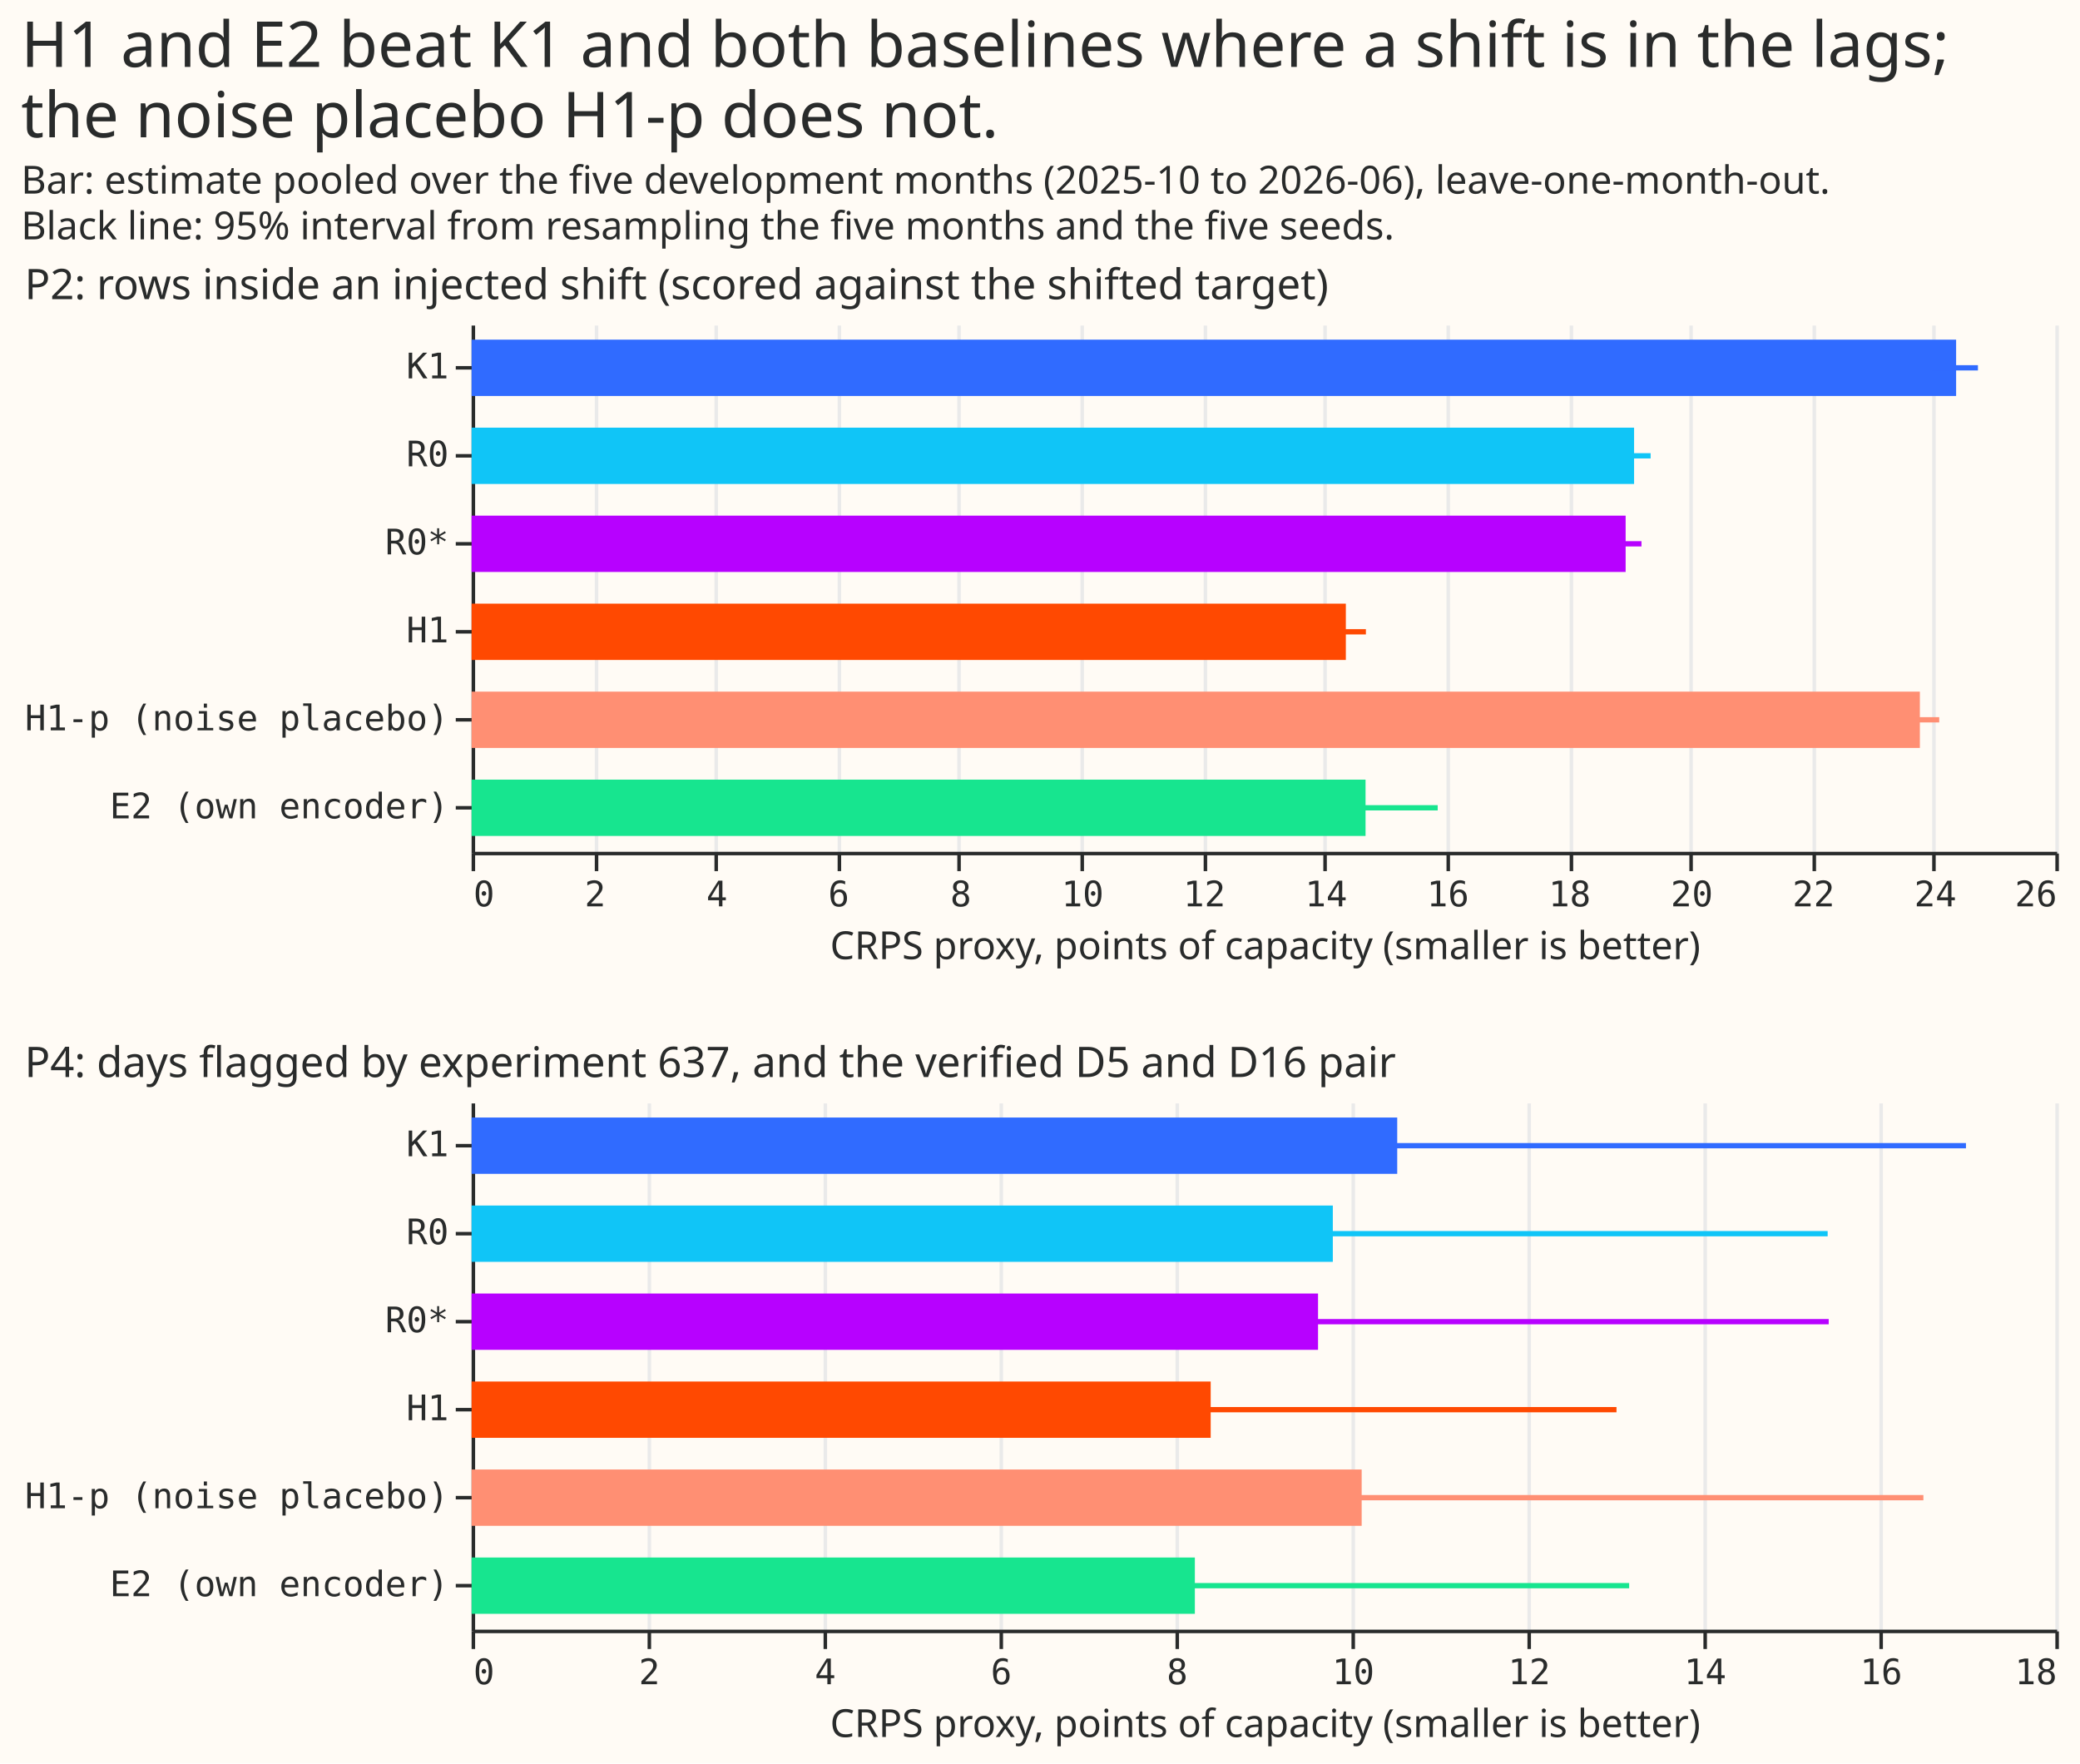
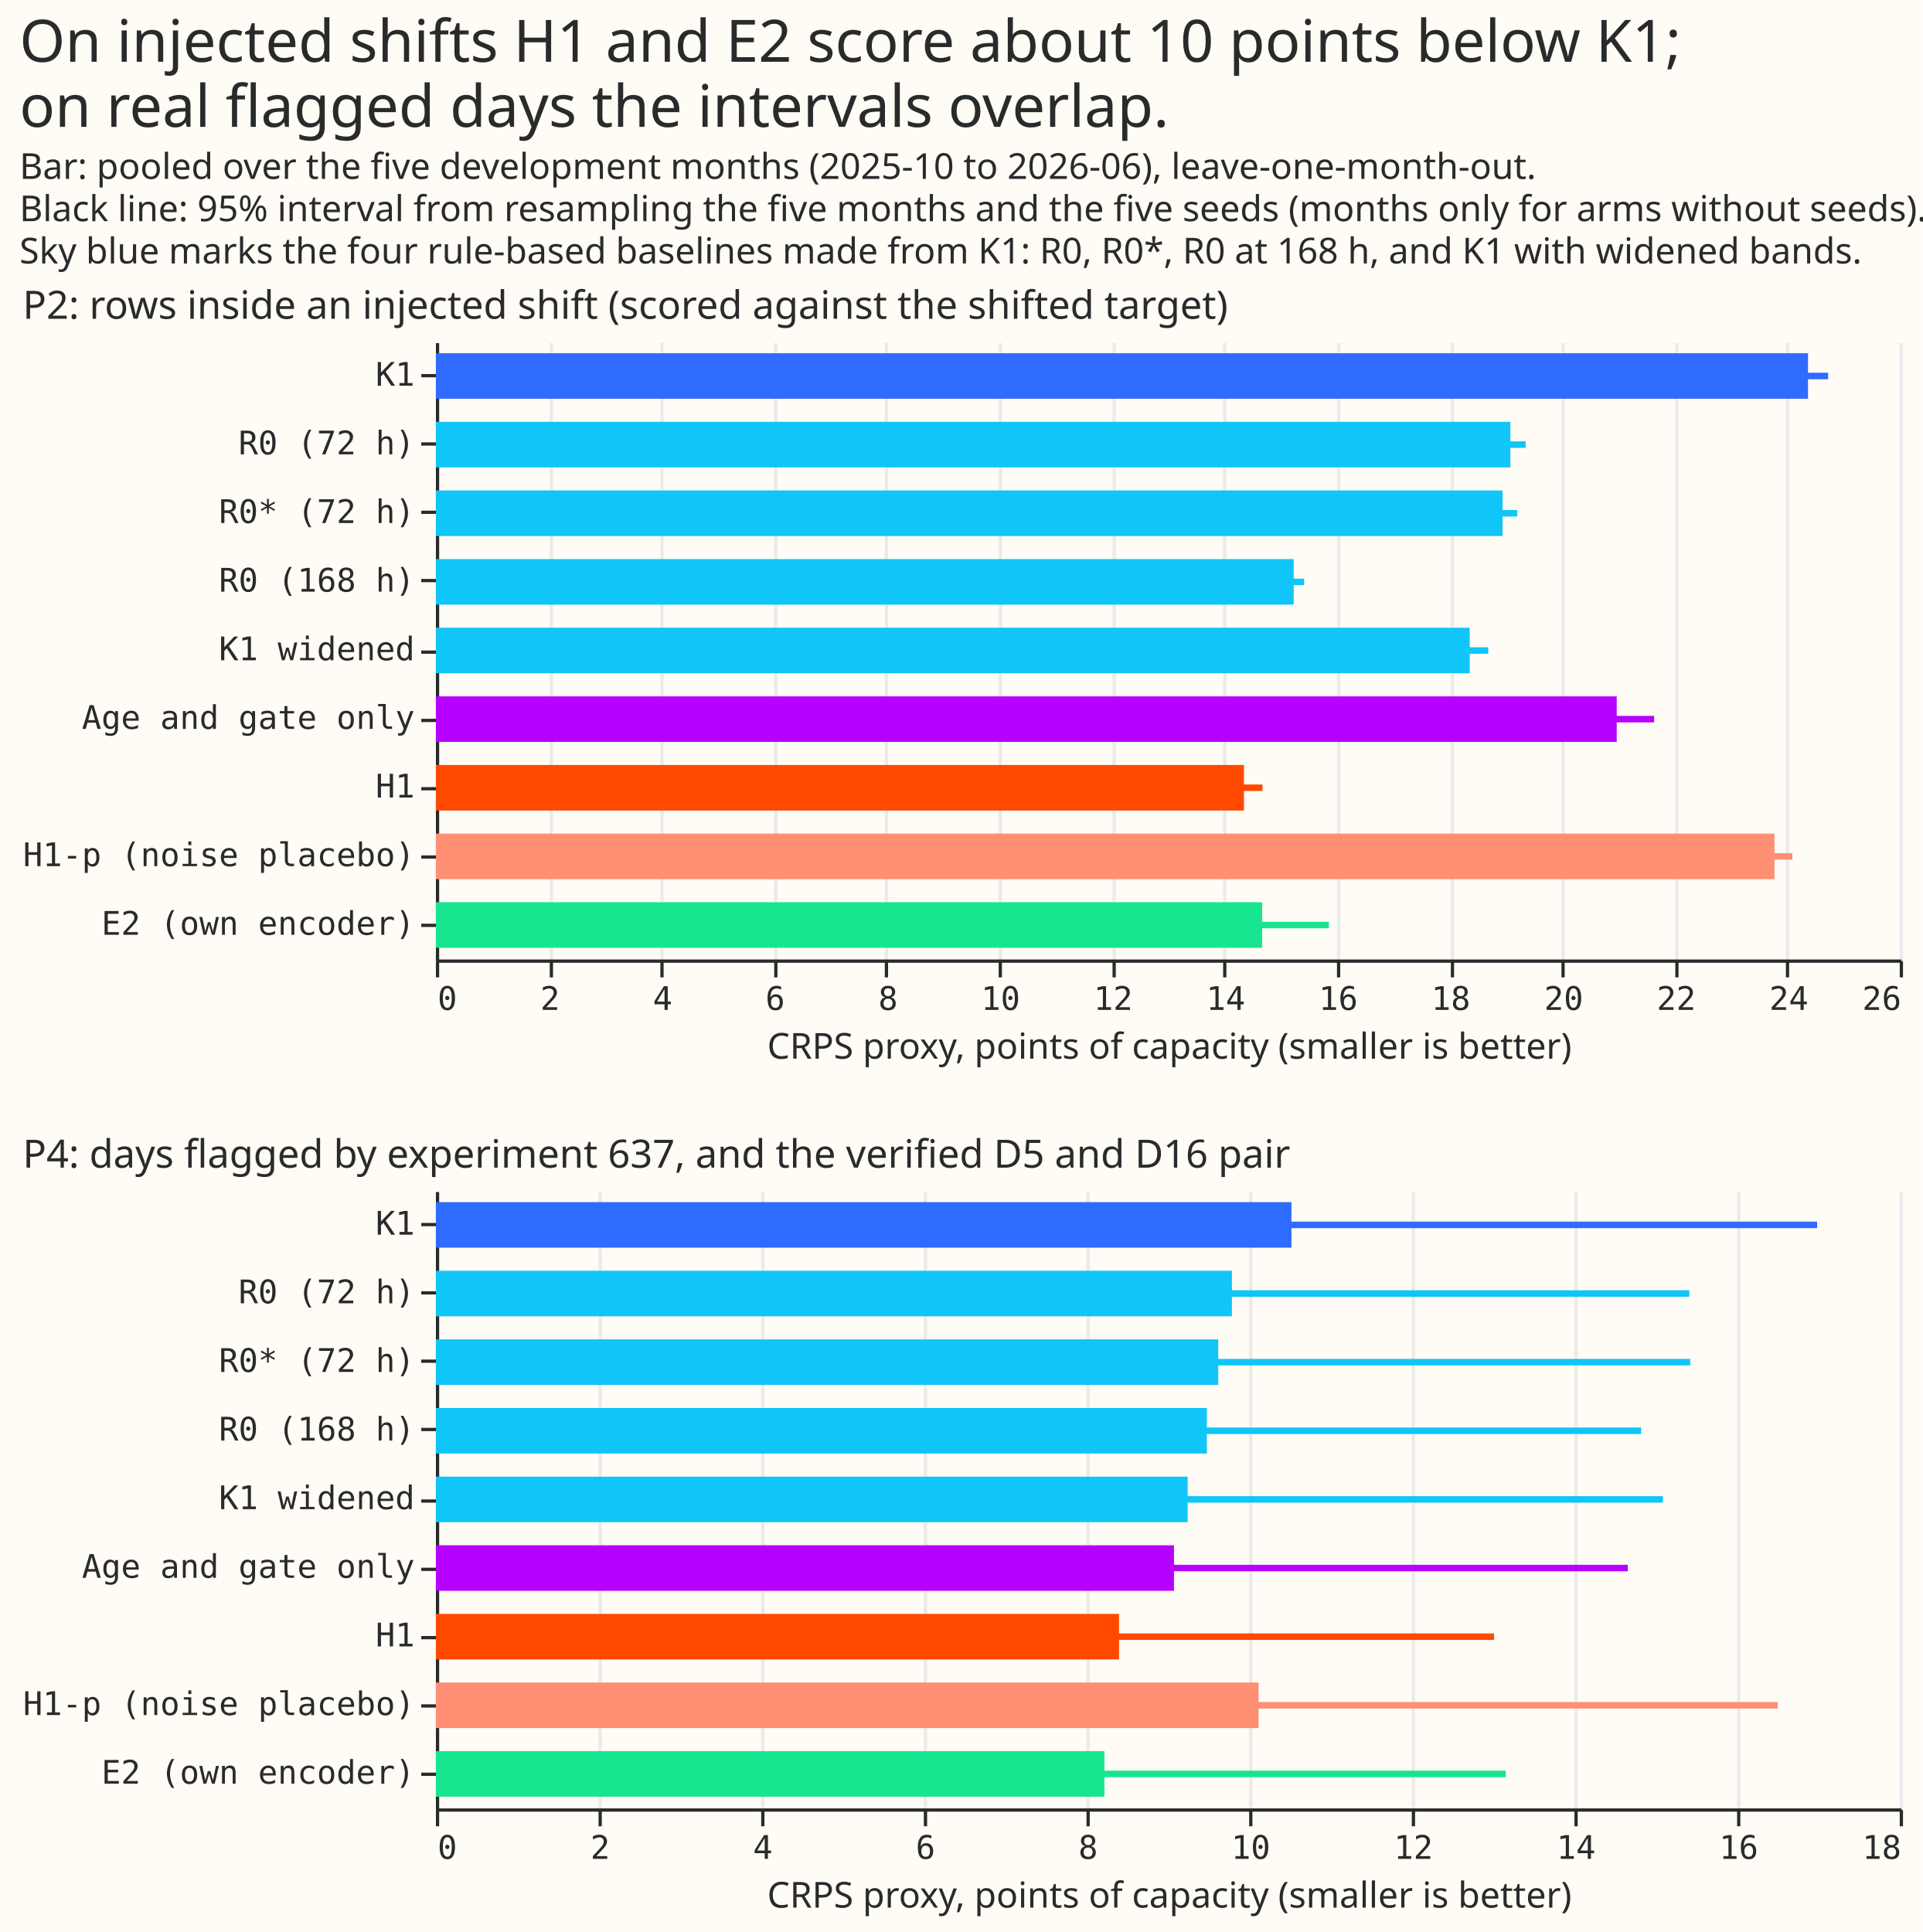
- <svg xmlns="http://www.w3.org/2000/svg" width="591" height="501" class="marks" viewBox="0 0 591 501">
-   <path fill="#fffbf5" d="M0 0h591v501H0z" />
+ <svg xmlns="http://www.w3.org/2000/svg" width="591" height="594" class="marks" viewBox="0 0 591 594">
+   <path fill="#fffbf5" d="M0 0h591v594H0z" />
  <g fill="none" stroke-miterlimit="10" aria-roledescription="group mark container" class="mark-group role-frame root">
-     <path d="M134 92h450z" aria-hidden="true" class="background" />
+     <path d="M134 105h450z" aria-hidden="true" class="background" />
    <g aria-roledescription="group mark container" class="mark-group role-scope concat_0_group">
-       <path fill="#fffbf5" d="M134.5 92.5h450v150h-450Z" aria-hidden="true" class="background" />
+       <path fill="#fffbf5" d="M134.5 105.5h450v190h-450Z" aria-hidden="true" class="background" />
      <g aria-hidden="true" class="mark-group role-axis">
-         <path stroke="#eaeaea" d="M134.5 242.5v-150m35 150v-150m34 150v-150m35 150v-150m34 150v-150m35 150v-150m35 150v-150m34 150v-150m35 150v-150m35 150v-150m34 150v-150m35 150v-150m34 150v-150m35 150v-150" class="mark-rule role-axis-grid" pointer-events="none" />
+         <path stroke="#eaeaea" d="M134.5 295.5v-190m35 190v-190m34 190v-190m35 190v-190m34 190v-190m35 190v-190m35 190v-190m34 190v-190m35 190v-190m35 190v-190m34 190v-190m35 190v-190m34 190v-190m35 190v-190" class="mark-rule role-axis-grid" pointer-events="none" />
      </g>
      <g aria-label="X-axis titled 'CRPS proxy, points of capacity (smaller is better)' for a linear scale with values from 0 to 26" aria-roledescription="axis" class="mark-group role-axis" pointer-events="none">
-         <path stroke="#292b2b" d="M134.5 242.5v5m35-5v5m34-5v5m35-5v5m34-5v5m35-5v5m35-5v5m34-5v5m35-5v5m35-5v5m34-5v5m35-5v5m34-5v5m35-5v5" class="mark-rule role-axis-tick" />
+         <path stroke="#292b2b" d="M134.5 295.5v5m35-5v5m34-5v5m35-5v5m34-5v5m35-5v5m35-5v5m34-5v5m35-5v5m35-5v5m34-5v5m35-5v5m34-5v5m35-5v5" class="mark-rule role-axis-tick" />
        <g fill="#292b2b" class="mark-text role-axis-label" font-family="Matter Semi Mono, Roboto Mono, monospace" font-size="10">
-           <text transform="translate(134.5 257.5)">0</text>
-           <text text-anchor="middle" transform="translate(169.1 257.5)">2</text>
-           <text text-anchor="middle" transform="translate(203.7 257.5)">4</text>
-           <text text-anchor="middle" transform="translate(238.3 257.5)">6</text>
-           <text text-anchor="middle" transform="translate(273 257.5)">8</text>
-           <text text-anchor="middle" transform="translate(307.6 257.5)">10</text>
-           <text text-anchor="middle" transform="translate(342.2 257.5)">12</text>
-           <text text-anchor="middle" transform="translate(376.8 257.5)">14</text>
-           <text text-anchor="middle" transform="translate(411.4 257.5)">16</text>
-           <text text-anchor="middle" transform="translate(446 257.5)">18</text>
-           <text text-anchor="middle" transform="translate(480.7 257.5)">20</text>
-           <text text-anchor="middle" transform="translate(515.3 257.5)">22</text>
-           <text text-anchor="middle" transform="translate(549.9 257.5)">24</text>
-           <text text-anchor="end" transform="translate(584.5 257.5)">26</text>
+           <text transform="translate(134.5 310.5)">0</text>
+           <text text-anchor="middle" transform="translate(169.1 310.5)">2</text>
+           <text text-anchor="middle" transform="translate(203.7 310.5)">4</text>
+           <text text-anchor="middle" transform="translate(238.3 310.5)">6</text>
+           <text text-anchor="middle" transform="translate(273 310.5)">8</text>
+           <text text-anchor="middle" transform="translate(307.6 310.5)">10</text>
+           <text text-anchor="middle" transform="translate(342.2 310.5)">12</text>
+           <text text-anchor="middle" transform="translate(376.8 310.5)">14</text>
+           <text text-anchor="middle" transform="translate(411.4 310.5)">16</text>
+           <text text-anchor="middle" transform="translate(446 310.5)">18</text>
+           <text text-anchor="middle" transform="translate(480.7 310.5)">20</text>
+           <text text-anchor="middle" transform="translate(515.3 310.5)">22</text>
+           <text text-anchor="middle" transform="translate(549.9 310.5)">24</text>
+           <text text-anchor="end" transform="translate(584.5 310.5)">26</text>
        </g>
-         <path stroke="#292b2b" d="M134.5 242.5h450" class="mark-rule role-axis-domain" />
-         <text fill="#292b2b" class="mark-text role-axis-title" font-family="Matter XH, DM Sans, sans-serif" font-size="11" text-anchor="middle" transform="translate(359.5 272.5)">CRPS proxy, points of capacity (smaller is better)</text>
+         <path stroke="#292b2b" d="M134.5 295.5h450" class="mark-rule role-axis-domain" />
+         <text fill="#292b2b" class="mark-text role-axis-title" font-family="Matter XH, DM Sans, sans-serif" font-size="11" text-anchor="middle" transform="translate(359.5 325.5)">CRPS proxy, points of capacity (smaller is better)</text>
      </g>
-       <g aria-label="Y-axis for a discrete scale with 6 values: K1, R0, R0*, H1, H1-p (noise placebo), E2 (own encoder)" aria-roledescription="axis" class="mark-group role-axis" pointer-events="none">
-         <path stroke="#292b2b" d="M134.5 104.5h-5m5 25h-5m5 25h-5m5 25h-5m5 25h-5m5 25h-5" class="mark-rule role-axis-tick" />
+       <g aria-label="Y-axis for a discrete scale with 9 values: K1, R0 (72 h), R0* (72 h), R0 (168 h), K1 widened, ending with E2 (own encoder)" aria-roledescription="axis" class="mark-group role-axis" pointer-events="none">
+         <path stroke="#292b2b" d="M134.5 115.5h-5m5 21h-5m5 21h-5m5 21h-5m5 22h-5m5 21h-5m5 21h-5m5 21h-5m5 21h-5" class="mark-rule role-axis-tick" />
        <g fill="#292b2b" class="mark-text role-axis-label" font-family="Matter Semi Mono, Roboto Mono, monospace" font-size="10" text-anchor="end">
-           <text transform="translate(127.5 107.5)">K1</text>
-           <text transform="translate(127.5 132.5)">R0</text>
-           <text transform="translate(127.5 157.5)">R0*</text>
-           <text transform="translate(127.5 182.5)">H1</text>
-           <text transform="translate(127.5 207.5)">H1-p (noise placebo)</text>
-           <text transform="translate(127.5 232.5)">E2 (own encoder)</text>
+           <text transform="translate(127.5 118.6)">K1</text>
+           <text transform="translate(127.5 139.7)">R0 (72 h)</text>
+           <text transform="translate(127.5 160.8)">R0* (72 h)</text>
+           <text transform="translate(127.5 181.9)">R0 (168 h)</text>
+           <text transform="translate(127.5 203)">K1 widened</text>
+           <text transform="translate(127.5 224.1)">Age and gate only</text>
+           <text transform="translate(127.5 245.2)">H1</text>
+           <text transform="translate(127.5 266.3)">H1-p (noise placebo)</text>
+           <text transform="translate(127.5 287.4)">E2 (own encoder)</text>
        </g>
-         <path stroke="#292b2b" d="M134.5 92.5v150" class="mark-rule role-axis-domain" />
+         <path stroke="#292b2b" d="M134.5 105.5v190" class="mark-rule role-axis-domain" />
      </g>
      <g aria-hidden="true" class="mark-rect role-mark concat_0_layer_0_marks">
-         <path fill="#306bff" d="M134 96.5h421.8v16H134Z" />
-         <path fill="#10c5f7" d="M134 121.5h330.3v16H134Z" />
-         <path fill="#b701ff" d="M134 146.5h327.9v16H134Z" />
-         <path fill="#ff4901" d="M134 171.5h248.4v16H134Z" />
-         <path fill="#ff8f73" d="M134 196.5h411.5v16H134Z" />
-         <path fill="#17e58f" d="M134 221.5h254v16H134Z" />
+         <path fill="#306bff" d="M134 108.6h421.8v14H134Z" />
+         <path fill="#10c5f7" d="M134 129.7h330.3v14H134Zm0 21.1h327.9v14H134Z" />
+         <path fill="#ff4901" d="M134 235.2h248.4v14H134Z" />
+         <path fill="#ff8f73" d="M134 256.3h411.5v14H134Z" />
+         <path fill="#b701ff" d="M134 214.1h363v14H134Z" />
+         <path fill="#17e58f" d="M134 277.4h254v14H134Z" />
+         <path fill="#10c5f7" d="M134 193h317.8v14H134Zm0-21.1h263.7v14H134Z" />
      </g>
-       <g stroke-width="1.5" aria-hidden="true" class="mark-rule role-mark concat_0_layer_1_marks">
-         <path stroke="#306bff" d="M548.8 104.5H562" />
-         <path stroke="#10c5f7" d="M459.4 129.5h9.6" />
-         <path stroke="#b701ff" d="M457 154.5h9.4" />
-         <path stroke="#ff4901" d="M375.7 179.5h12.4" />
-         <path stroke="#ff8f73" d="M539 204.5h12" />
-         <path stroke="#17e58f" d="M367.7 229.5h40.8" />
+       <g stroke-width="2" aria-hidden="true" class="mark-rule role-mark concat_0_layer_1_marks">
+         <path stroke="#306bff" d="M548.8 115.6H562" />
+         <path stroke="#10c5f7" d="M459.4 136.7h9.6m-12 21.1h9.4" />
+         <path stroke="#ff4901" d="M375.7 242.2h12.4" />
+         <path stroke="#ff8f73" d="M539 263.3h12" />
+         <path stroke="#b701ff" d="M487.5 221.1h21" />
+         <path stroke="#17e58f" d="M367.7 284.4h40.8" />
+         <path stroke="#10c5f7" d="M447.3 200h10.2m-63.4-21.1h6.8" />
      </g>
      <g class="mark-group role-title">
-         <text fill="#292b2b" aria-label="Title text 'P2: rows inside an injected shift (scored against the shifted target)'" aria-roledescription="title" class="mark-text role-title-text" font-family="Matter XH, DM Sans, sans-serif" font-size="12" pointer-events="none" transform="translate(7 85)">P2: rows inside an injected shift (scored against the shifted target)</text>
+         <text fill="#292b2b" aria-label="Title text 'P2: rows inside an injected shift (scored against the shifted target)'" aria-roledescription="title" class="mark-text role-title-text" font-family="Matter XH, DM Sans, sans-serif" font-size="12" pointer-events="none" transform="translate(7 98)">P2: rows inside an injected shift (scored against the shifted target)</text>
      </g>
    </g>
    <g aria-roledescription="group mark container" class="mark-group role-scope concat_1_group">
-       <path fill="#fffbf5" d="M134.5 313.5h450v150h-450Z" aria-hidden="true" class="background" />
+       <path fill="#fffbf5" d="M134.5 366.5h450v190h-450Z" aria-hidden="true" class="background" />
      <g aria-hidden="true" class="mark-group role-axis">
-         <path stroke="#eaeaea" d="M134.5 463.5v-150m50 150v-150m50 150v-150m50 150v-150m50 150v-150m50 150v-150m50 150v-150m50 150v-150m50 150v-150m50 150v-150" class="mark-rule role-axis-grid" pointer-events="none" />
+         <path stroke="#eaeaea" d="M134.5 556.5v-190m50 190v-190m50 190v-190m50 190v-190m50 190v-190m50 190v-190m50 190v-190m50 190v-190m50 190v-190m50 190v-190" class="mark-rule role-axis-grid" pointer-events="none" />
      </g>
      <g aria-label="X-axis titled 'CRPS proxy, points of capacity (smaller is better)' for a linear scale with values from 0 to 18" aria-roledescription="axis" class="mark-group role-axis" pointer-events="none">
-         <path stroke="#292b2b" d="M134.5 463.5v5m50-5v5m50-5v5m50-5v5m50-5v5m50-5v5m50-5v5m50-5v5m50-5v5m50-5v5" class="mark-rule role-axis-tick" />
+         <path stroke="#292b2b" d="M134.5 556.5v5m50-5v5m50-5v5m50-5v5m50-5v5m50-5v5m50-5v5m50-5v5m50-5v5m50-5v5" class="mark-rule role-axis-tick" />
        <g fill="#292b2b" class="mark-text role-axis-label" font-family="Matter Semi Mono, Roboto Mono, monospace" font-size="10">
-           <text transform="translate(134.5 478.5)">0</text>
-           <text text-anchor="middle" transform="translate(184.5 478.5)">2</text>
-           <text text-anchor="middle" transform="translate(234.5 478.5)">4</text>
-           <text text-anchor="middle" transform="translate(284.5 478.5)">6</text>
-           <text text-anchor="middle" transform="translate(334.5 478.5)">8</text>
-           <text text-anchor="middle" transform="translate(384.5 478.5)">10</text>
-           <text text-anchor="middle" transform="translate(434.5 478.5)">12</text>
-           <text text-anchor="middle" transform="translate(484.5 478.5)">14</text>
-           <text text-anchor="middle" transform="translate(534.5 478.5)">16</text>
-           <text text-anchor="end" transform="translate(584.5 478.5)">18</text>
+           <text transform="translate(134.5 571.5)">0</text>
+           <text text-anchor="middle" transform="translate(184.5 571.5)">2</text>
+           <text text-anchor="middle" transform="translate(234.5 571.5)">4</text>
+           <text text-anchor="middle" transform="translate(284.5 571.5)">6</text>
+           <text text-anchor="middle" transform="translate(334.5 571.5)">8</text>
+           <text text-anchor="middle" transform="translate(384.5 571.5)">10</text>
+           <text text-anchor="middle" transform="translate(434.5 571.5)">12</text>
+           <text text-anchor="middle" transform="translate(484.5 571.5)">14</text>
+           <text text-anchor="middle" transform="translate(534.5 571.5)">16</text>
+           <text text-anchor="end" transform="translate(584.5 571.5)">18</text>
        </g>
-         <path stroke="#292b2b" d="M134.5 463.5h450" class="mark-rule role-axis-domain" />
-         <text fill="#292b2b" class="mark-text role-axis-title" font-family="Matter XH, DM Sans, sans-serif" font-size="11" text-anchor="middle" transform="translate(359.5 493.5)">CRPS proxy, points of capacity (smaller is better)</text>
+         <path stroke="#292b2b" d="M134.5 556.5h450" class="mark-rule role-axis-domain" />
+         <text fill="#292b2b" class="mark-text role-axis-title" font-family="Matter XH, DM Sans, sans-serif" font-size="11" text-anchor="middle" transform="translate(359.5 586.5)">CRPS proxy, points of capacity (smaller is better)</text>
      </g>
-       <g aria-label="Y-axis for a discrete scale with 6 values: K1, R0, R0*, H1, H1-p (noise placebo), E2 (own encoder)" aria-roledescription="axis" class="mark-group role-axis" pointer-events="none">
-         <path stroke="#292b2b" d="M134.5 325.5h-5m5 25h-5m5 25h-5m5 25h-5m5 25h-5m5 25h-5" class="mark-rule role-axis-tick" />
+       <g aria-label="Y-axis for a discrete scale with 9 values: K1, R0 (72 h), R0* (72 h), R0 (168 h), K1 widened, ending with E2 (own encoder)" aria-roledescription="axis" class="mark-group role-axis" pointer-events="none">
+         <path stroke="#292b2b" d="M134.5 376.5h-5m5 21h-5m5 21h-5m5 21h-5m5 22h-5m5 21h-5m5 21h-5m5 21h-5m5 21h-5" class="mark-rule role-axis-tick" />
        <g fill="#292b2b" class="mark-text role-axis-label" font-family="Matter Semi Mono, Roboto Mono, monospace" font-size="10" text-anchor="end">
-           <text transform="translate(127.5 328.5)">K1</text>
-           <text transform="translate(127.5 353.5)">R0</text>
-           <text transform="translate(127.5 378.5)">R0*</text>
-           <text transform="translate(127.5 403.5)">H1</text>
-           <text transform="translate(127.5 428.5)">H1-p (noise placebo)</text>
-           <text transform="translate(127.5 453.5)">E2 (own encoder)</text>
+           <text transform="translate(127.5 379.6)">K1</text>
+           <text transform="translate(127.5 400.7)">R0 (72 h)</text>
+           <text transform="translate(127.5 421.8)">R0* (72 h)</text>
+           <text transform="translate(127.5 442.9)">R0 (168 h)</text>
+           <text transform="translate(127.5 464)">K1 widened</text>
+           <text transform="translate(127.5 485.1)">Age and gate only</text>
+           <text transform="translate(127.5 506.2)">H1</text>
+           <text transform="translate(127.5 527.3)">H1-p (noise placebo)</text>
+           <text transform="translate(127.5 548.4)">E2 (own encoder)</text>
        </g>
-         <path stroke="#292b2b" d="M134.5 313.5v150" class="mark-rule role-axis-domain" />
+         <path stroke="#292b2b" d="M134.5 366.5v190" class="mark-rule role-axis-domain" />
      </g>
      <g aria-hidden="true" class="mark-rect role-mark concat_1_layer_0_marks">
-         <path fill="#306bff" d="M134 317.5h263v16H134Z" />
-         <path fill="#10c5f7" d="M134 342.5h244.7v16H134Z" />
-         <path fill="#b701ff" d="M134 367.5h240.5v16H134Z" />
-         <path fill="#ff4901" d="M134 392.5h210v16H134Z" />
-         <path fill="#ff8f73" d="M134 417.5h252.9v16H134Z" />
-         <path fill="#17e58f" d="M134 442.5h205.5v16H134Z" />
+         <path fill="#306bff" d="M134 369.6h263v14H134Z" />
+         <path fill="#10c5f7" d="M134 390.7h244.7v14H134Zm0 21.1h240.5v14H134Z" />
+         <path fill="#ff4901" d="M134 496.2h210v14H134Z" />
+         <path fill="#ff8f73" d="M134 517.3h252.9v14H134Z" />
+         <path fill="#b701ff" d="M134 475.1h226.9v14H134Z" />
+         <path fill="#17e58f" d="M134 538.4h205.5v14H134Z" />
+         <path fill="#10c5f7" d="M134 454h231.1v14H134Zm0-21.1h237v14H134Z" />
      </g>
-       <g stroke-width="1.5" aria-hidden="true" class="mark-rule role-mark concat_1_layer_1_marks">
-         <path stroke="#306bff" d="M338.9 325.5h219.7" />
-         <path stroke="#10c5f7" d="M337.3 350.5h182" />
-         <path stroke="#b701ff" d="M336.8 375.5h182.8" />
-         <path stroke="#ff4901" d="M316.8 400.5h142.5" />
-         <path stroke="#ff8f73" d="M329.4 425.5h217.1" />
-         <path stroke="#17e58f" d="M314.9 450.5h148" />
+       <g stroke-width="2" aria-hidden="true" class="mark-rule role-mark concat_1_layer_1_marks">
+         <path stroke="#306bff" d="M338.9 376.6h219.7" />
+         <path stroke="#10c5f7" d="M337.3 397.7h182m-182.5 21.1h182.8" />
+         <path stroke="#ff4901" d="M316.8 503.2h142.5" />
+         <path stroke="#ff8f73" d="M329.4 524.3h217.1" />
+         <path stroke="#b701ff" d="M326.5 482.1h173.9" />
+         <path stroke="#17e58f" d="M314.9 545.4h148" />
+         <path stroke="#10c5f7" d="M329.6 461h181.6m-172.4-21.1h165.7" />
      </g>
      <g class="mark-group role-title">
-         <text fill="#292b2b" aria-label="Title text 'P4: days flagged by experiment 637, and the verified D5 and D16 pair'" aria-roledescription="title" class="mark-text role-title-text" font-family="Matter XH, DM Sans, sans-serif" font-size="12" pointer-events="none" transform="translate(7 306)">P4: days flagged by experiment 637, and the verified D5 and D16 pair</text>
+         <text fill="#292b2b" aria-label="Title text 'P4: days flagged by experiment 637, and the verified D5 and D16 pair'" aria-roledescription="title" class="mark-text role-title-text" font-family="Matter XH, DM Sans, sans-serif" font-size="12" pointer-events="none" transform="translate(7 359)">P4: days flagged by experiment 637, and the verified D5 and D16 pair</text>
      </g>
    </g>
    <g fill="#292b2b" class="mark-group role-title" font-family="Matter XH, DM Sans, sans-serif" pointer-events="none">
-       <text aria-label="Title text 'H1 and E2 beat K1 and both baselines where a shift is in the lags; the noise placebo H1-p does not.'" aria-roledescription="title" class="mark-text role-title-text" font-size="18" transform="translate(6 19)">
-         <tspan>H1 and E2 beat K1 and both baselines where a shift is in the lags;</tspan>
-         <tspan x="0" dy="20">the noise placebo H1-p does not.</tspan>
+       <text aria-label="Title text 'On injected shifts H1 and E2 score about 10 points below K1; on real flagged days the intervals overlap.'" aria-roledescription="title" class="mark-text role-title-text" font-size="18" transform="translate(6 19)">
+         <tspan>On injected shifts H1 and E2 score about 10 points below K1;</tspan>
+         <tspan x="0" dy="20">on real flagged days the intervals overlap.</tspan>
      </text>
-       <text aria-label="Subtitle text 'Bar: estimate pooled over the five development months (2025-10 to 2026-06), leave-one-month-out. Black line: 95% interval from resampling the five months and the five seeds.'" aria-roledescription="subtitle" class="mark-text role-title-subtitle" font-size="11" transform="translate(6 55)">
-         <tspan>Bar: estimate pooled over the five development months (2025-10 to 2026-06), leave-one-month-out.</tspan>
-         <tspan x="0" dy="13">Black line: 95% interval from resampling the five months and the five seeds.</tspan>
+       <text aria-label="Subtitle text 'Bar: pooled over the five development months (2025-10 to 2026-06), leave-one-month-out. Black line: 95% interval from resampling the five months and the five seeds (months only for arms without seeds). Sky blue marks the four rule-based baselines made from K1: R0, R0*, R0 at 168 h, and K1 with widened bands.'" aria-roledescription="subtitle" class="mark-text role-title-subtitle" font-size="11" transform="translate(6 55)">
+         <tspan>Bar: pooled over the five development months (2025-10 to 2026-06), leave-one-month-out.</tspan>
+         <tspan x="0" dy="13">Black line: 95% interval from resampling the five months and the five seeds (months only for arms without seeds).</tspan>
+         <tspan x="0" dy="13">Sky blue marks the four rule-based baselines made from K1: R0, R0*, R0 at 168 h, and K1 with widened bands.</tspan>
      </text>
    </g>
  </g>
</svg>
